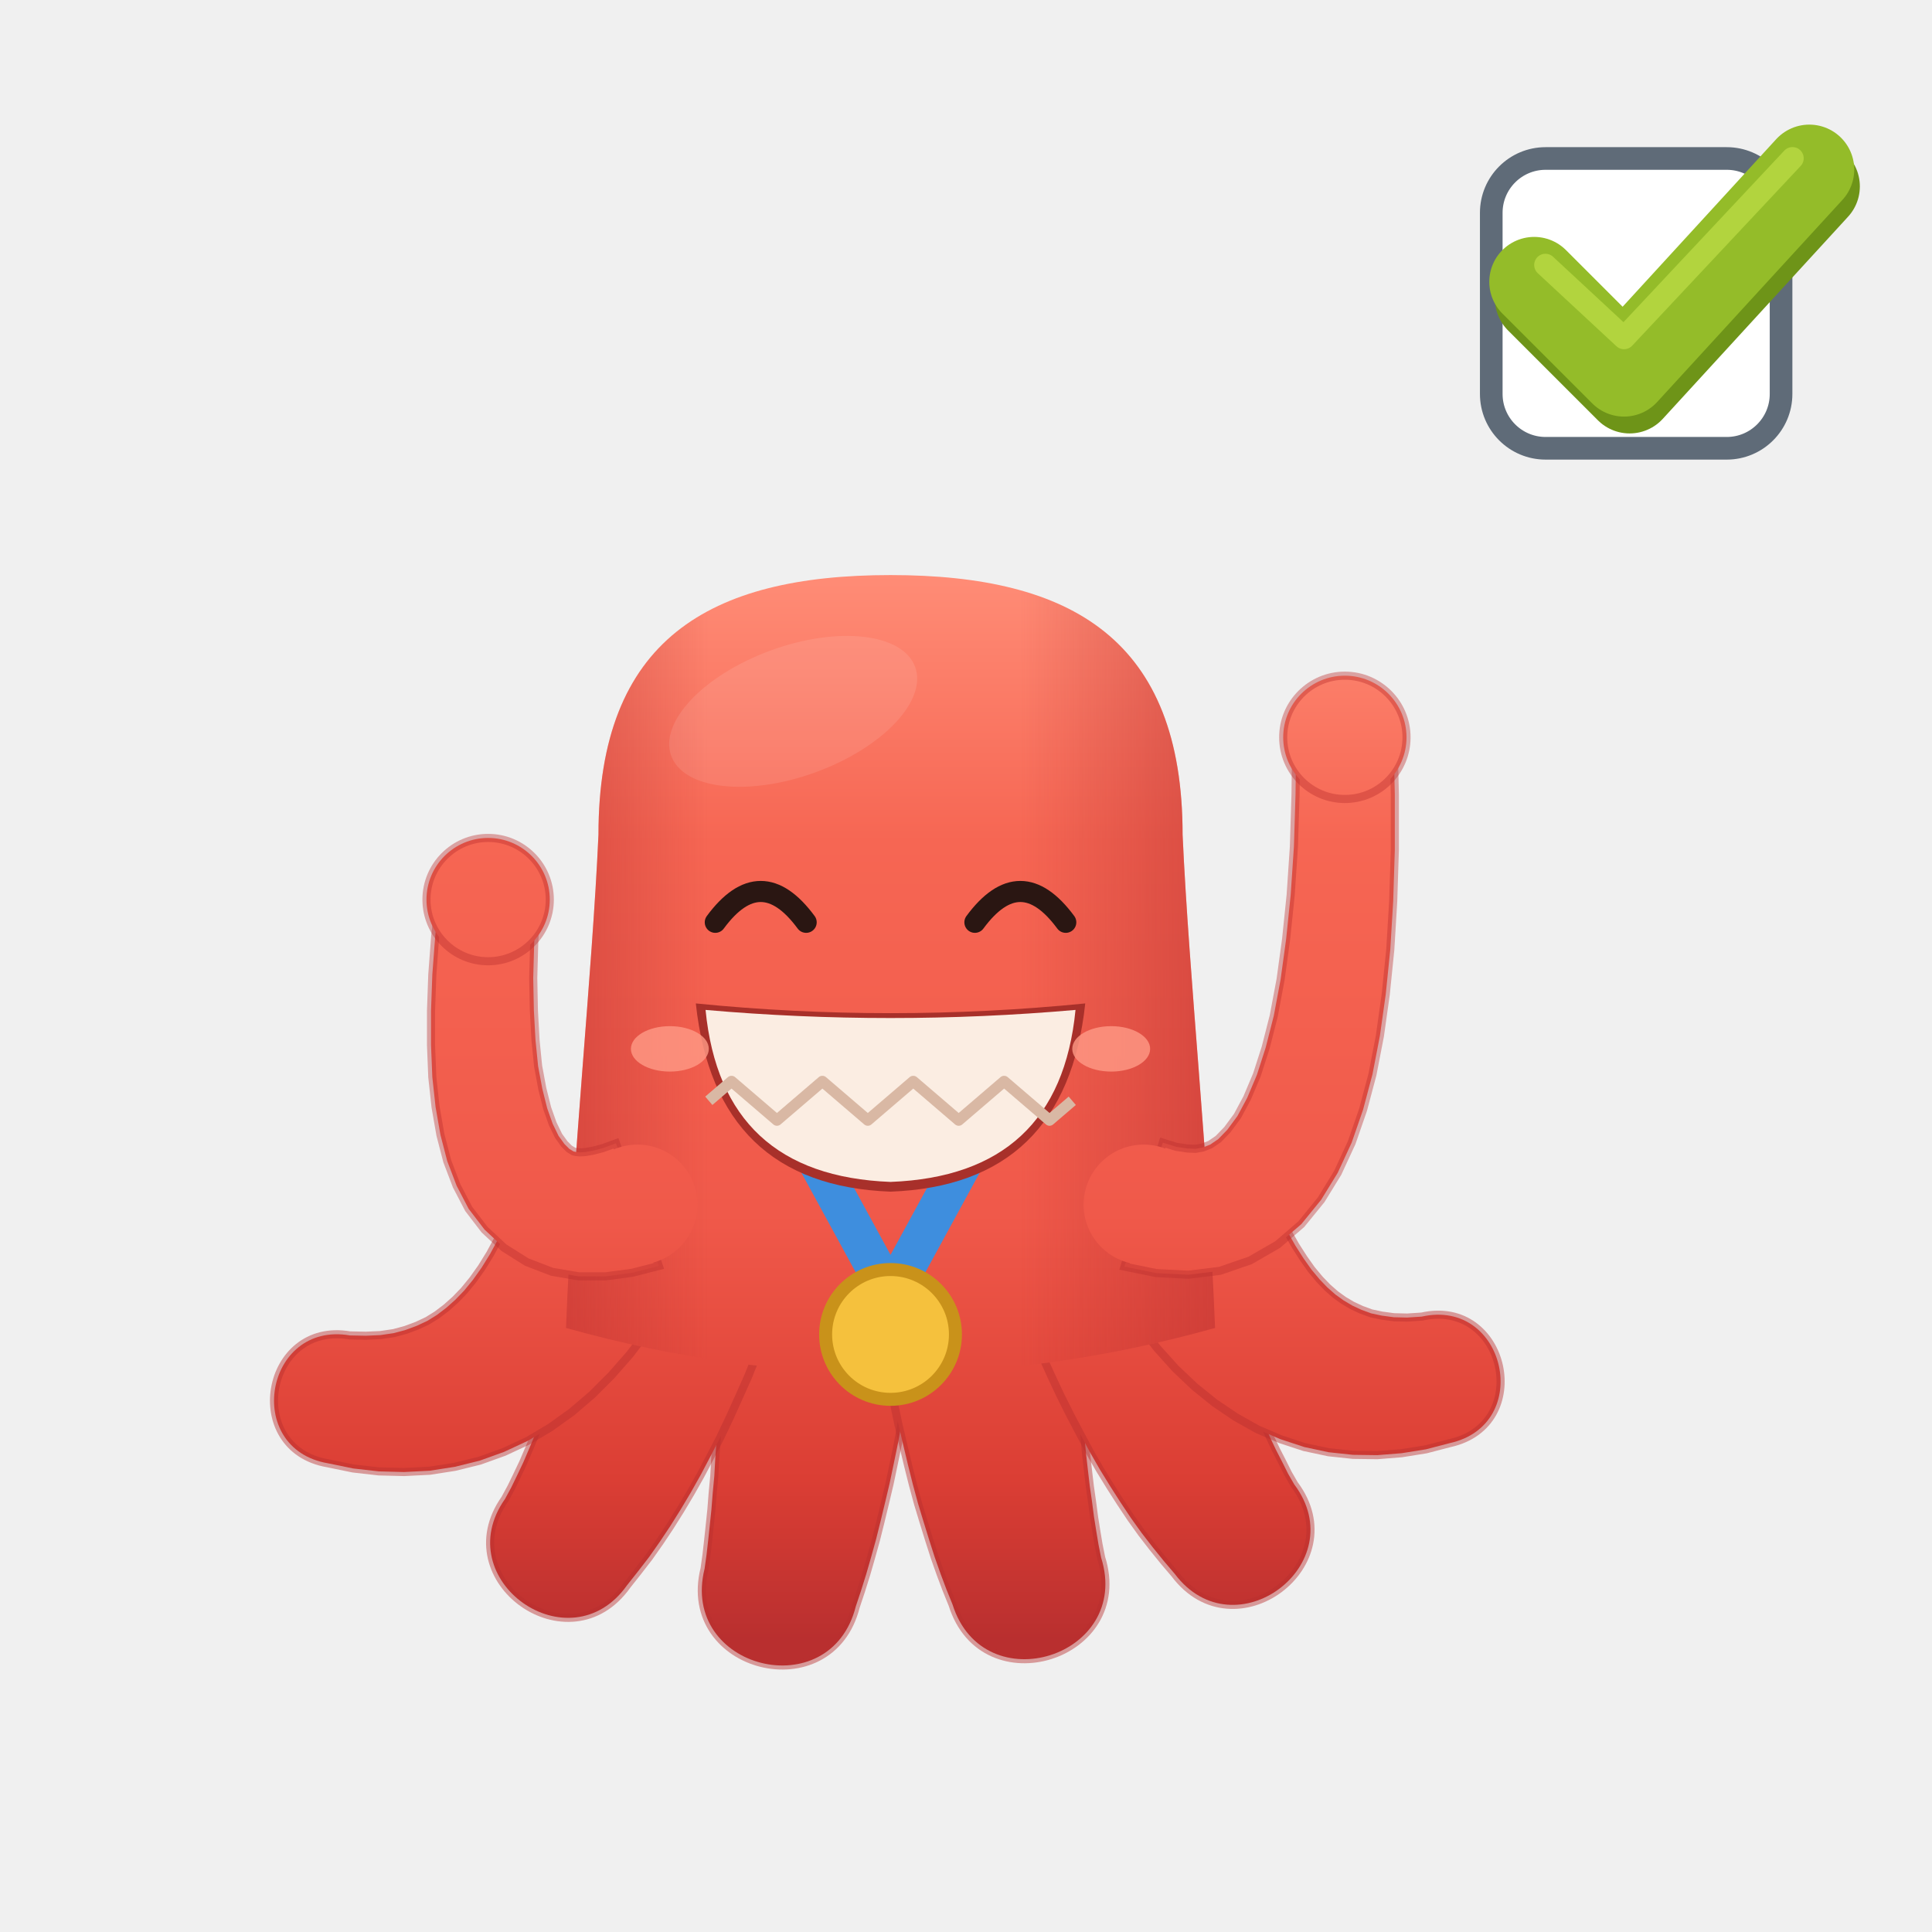
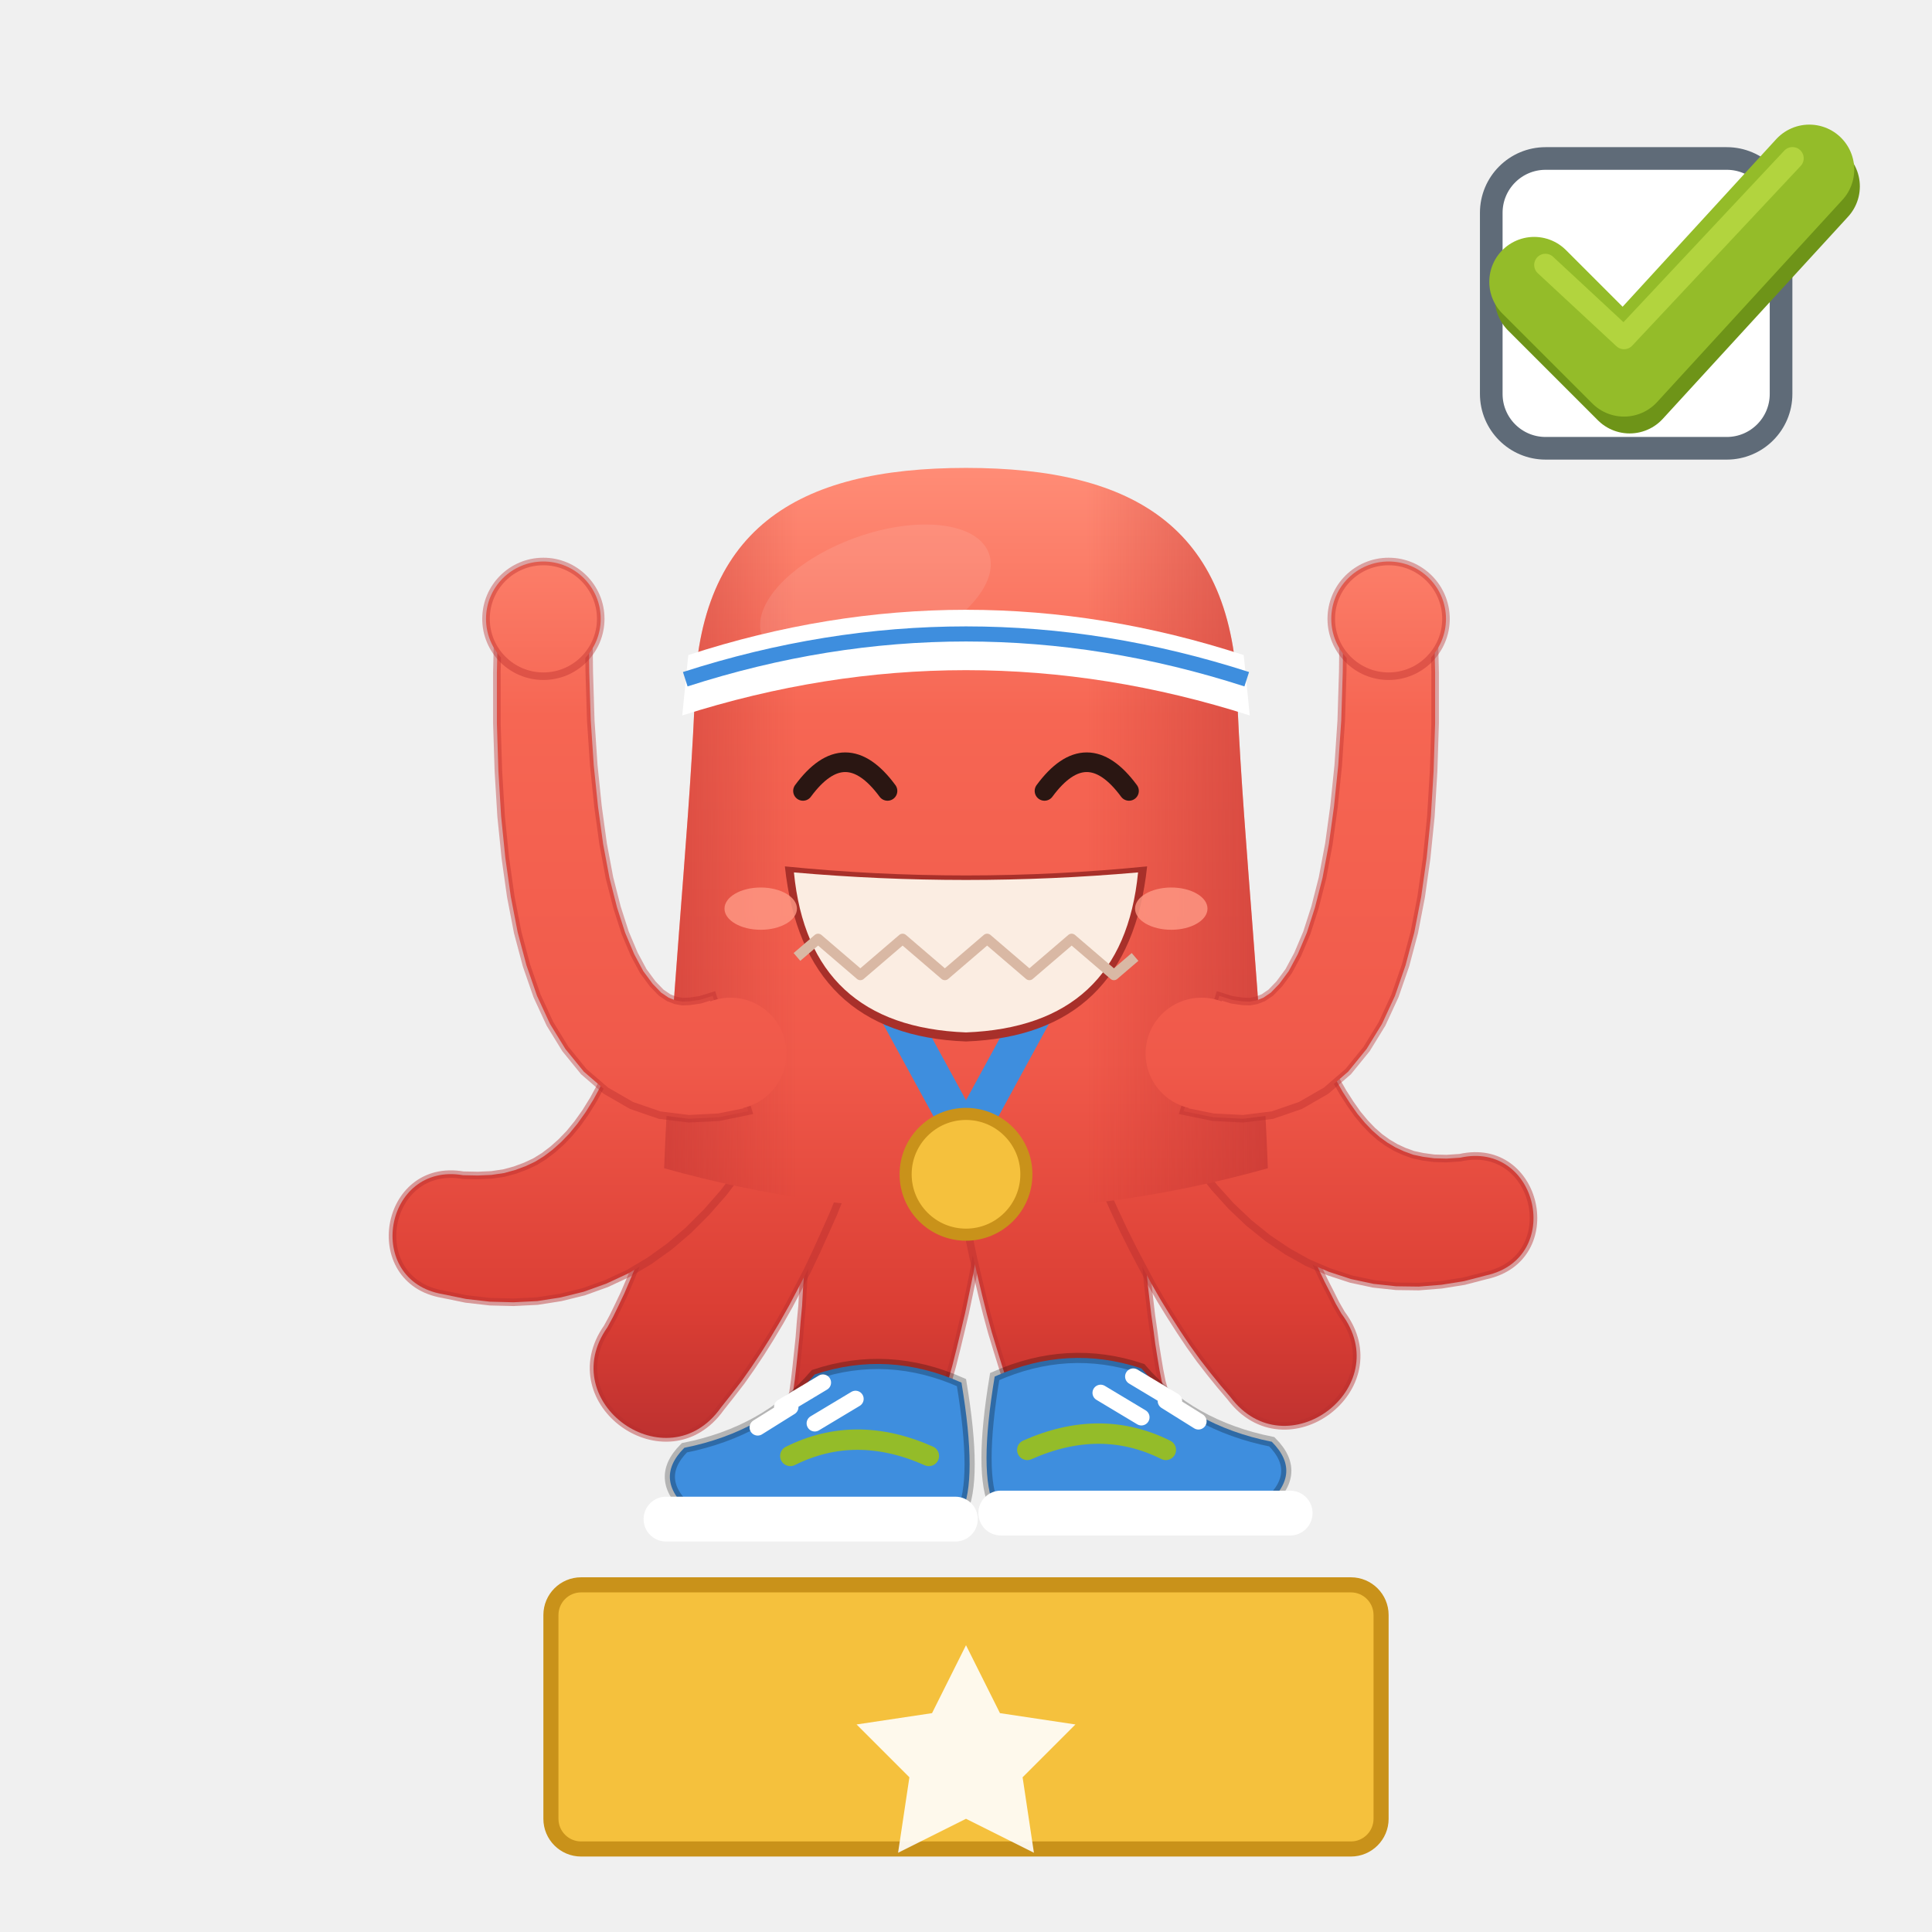
<svg xmlns="http://www.w3.org/2000/svg" viewBox="0 0 512 512" width="512" height="512">
  <defs>
    <linearGradient id="octoGrad" gradientUnits="userSpaceOnUse" x1="0" y1="-160" x2="0" y2="168">
      <stop offset="0" stop-color="#FF8C76" />
      <stop offset="0.25" stop-color="#F66653" />
      <stop offset="0.6" stop-color="#F0594A" />
      <stop offset="0.85" stop-color="#DB3E34" />
      <stop offset="1" stop-color="#B92F2F" />
    </linearGradient>
    <linearGradient id="sideShade" x1="0" y1="0" x2="1" y2="0">
      <stop offset="0" stop-color="#B92F2F" stop-opacity=".45" />
      <stop offset="0.22" stop-color="#B92F2F" stop-opacity="0" />
      <stop offset="0.7" stop-color="#B92F2F" stop-opacity="0" />
      <stop offset="1" stop-color="#B92F2F" stop-opacity=".5" />
    </linearGradient>
  </defs>
-   <g transform="translate(236 290) rotate(0) scale(0.86 0.86)">
+   <rect x="146" y="420" width="220" height="70" rx="8" fill="#F5C13D" stroke="#C9921A" stroke-width="4" />
+   <path d="M 256 436 l 9 18 l 20 3 l -14 14 l 3 20 l -18 -9 l -18 9 l 3 -20 l -14 -14 l 20 -3 Z" fill="#fff" opacity=".9" />
+   <g transform="translate(256 252) rotate(0) scale(0.8 0.8)">
    <path d="M -52.0 38.2 L -52.0 46.0 L -52.0 53.5 L -52.1 60.8 L -52.2 67.9 L -52.3 74.9 L -52.5 81.6 L -52.7 88.1 L -53.0 94.4 L -53.3 100.5 L -53.6 106.4 L -54.0 112.1 L -54.3 117.6 L -54.8 122.9 L -55.2 128.0 L -55.7 132.8 L -56.2 137.5 L -56.7 141.9 L -57.3 146.2 C -65.0 177.1 -18.5 188.8 -10.7 157.8 L -9.1 153.0 L -7.5 147.9 L -6.0 142.7 L -4.5 137.3 L -3.1 131.7 L -1.7 125.9 L -0.3 120.0 L 1.0 113.8 L 2.3 107.5 L 3.5 100.9 L 4.7 94.2 L 5.9 87.3 L 7.0 80.2 L 8.0 72.9 L 9.1 65.4 L 10.1 57.7 L 11.0 49.8 L 12.0 41.8 Z" fill="url(#octoGrad)" stroke="#B92F2F" stroke-width="2.5" stroke-opacity=".45" />
    <path d="M -7.9 42.7 L -6.7 50.7 L -5.6 58.6 L -4.3 66.3 L -3.1 73.7 L -1.8 81.0 L -0.4 88.1 L 1.0 94.9 L 2.4 101.6 L 3.9 108.0 L 5.4 114.3 L 6.9 120.3 L 8.5 126.2 L 10.2 131.8 L 11.9 137.3 L 13.6 142.6 L 15.4 147.7 L 17.2 152.5 L 19.1 157.2 C 28.7 187.7 74.5 173.2 64.9 142.8 L 64.1 138.8 L 63.4 134.6 L 62.7 130.2 L 62.1 125.6 L 61.4 120.7 L 60.8 115.6 L 60.2 110.3 L 59.7 104.7 L 59.1 99.0 L 58.6 93.0 L 58.2 86.8 L 57.7 80.4 L 57.4 73.8 L 57.0 66.9 L 56.7 59.8 L 56.4 52.6 L 56.1 45.1 L 55.9 37.3 Z" fill="url(#octoGrad)" stroke="#B92F2F" stroke-width="2.5" stroke-opacity=".45" />
    <path d="M -88.0 28.1 L -89.5 35.3 L -91.0 42.3 L -92.5 49.1 L -94.1 55.6 L -95.7 62.0 L -97.4 68.1 L -99.1 74.0 L -100.7 79.7 L -102.5 85.2 L -104.2 90.5 L -106.0 95.5 L -107.8 100.3 L -109.6 105.0 L -111.4 109.3 L -113.2 113.5 L -115.1 117.5 L -116.9 121.2 L -118.8 124.7 C -136.4 149.7 -98.9 176.3 -81.2 151.3 L -77.8 147.0 L -74.4 142.6 L -71.1 137.9 L -67.9 133.1 L -64.7 128.0 L -61.6 122.8 L -58.5 117.3 L -55.5 111.6 L -52.5 105.8 L -49.6 99.7 L -46.8 93.5 L -43.9 87.0 L -41.2 80.3 L -38.5 73.4 L -35.8 66.4 L -33.2 59.1 L -30.6 51.6 L -28.0 43.9 Z" fill="url(#octoGrad)" stroke="#B92F2F" stroke-width="2.5" stroke-opacity=".45" />
    <path d="M 32.3 45.0 L 35.1 52.4 L 37.9 59.6 L 40.7 66.7 L 43.6 73.5 L 46.5 80.1 L 49.4 86.5 L 52.3 92.7 L 55.3 98.7 L 58.4 104.6 L 61.4 110.2 L 64.5 115.6 L 67.7 120.8 L 70.9 125.8 L 74.1 130.6 L 77.4 135.2 L 80.8 139.6 L 84.2 143.8 L 87.6 147.8 C 106.0 172.3 142.8 144.7 124.4 120.2 L 122.5 116.9 L 120.7 113.3 L 118.8 109.6 L 116.9 105.6 L 115.1 101.4 L 113.2 97.0 L 111.3 92.4 L 109.5 87.5 L 107.6 82.4 L 105.8 77.2 L 104.0 71.6 L 102.2 65.9 L 100.4 60.0 L 98.6 53.8 L 96.8 47.4 L 95.1 40.8 L 93.4 34.0 L 91.7 27.0 Z" fill="url(#octoGrad)" stroke="#B92F2F" stroke-width="2.5" stroke-opacity=".45" />
    <path d="M -111.1 19.7 L -113.4 26.8 L -115.8 33.2 L -118.3 39.1 L -120.8 44.4 L -123.4 49.2 L -126.0 53.4 L -128.7 57.2 L -131.4 60.5 L -134.1 63.3 L -136.9 65.8 L -139.8 68.0 L -142.7 69.8 L -145.9 71.3 L -149.4 72.6 L -153.1 73.6 L -157.2 74.2 L -161.7 74.4 L -166.6 74.3 C -192.8 69.8 -199.6 109.2 -173.4 113.7 L -165.6 115.3 L -157.7 116.2 L -149.9 116.4 L -142.0 116.0 L -134.3 114.8 L -126.6 112.9 L -119.1 110.2 L -111.8 106.8 L -104.9 102.7 L -98.2 97.9 L -91.9 92.5 L -86.0 86.6 L -80.3 80.1 L -75.0 73.1 L -70.1 65.6 L -65.4 57.6 L -61.0 49.2 L -56.9 40.3 Z" fill="url(#octoGrad)" stroke="#B92F2F" stroke-width="2.5" stroke-opacity=".45" />
    <path d="M 59.1 40.8 L 63.2 49.2 L 67.6 57.2 L 72.2 64.7 L 77.1 71.8 L 82.3 78.4 L 87.8 84.5 L 93.7 90.1 L 99.9 95.1 L 106.4 99.5 L 113.2 103.3 L 120.2 106.3 L 127.5 108.7 L 135.0 110.3 L 142.5 111.1 L 150.0 111.2 L 157.5 110.6 L 165.0 109.4 L 172.3 107.5 C 198.3 101.8 189.6 62.7 163.7 68.5 L 159.2 68.8 L 155.1 68.7 L 151.4 68.2 L 148.1 67.5 L 145.1 66.4 L 142.3 65.1 L 139.6 63.5 L 137.1 61.7 L 134.6 59.5 L 132.2 57.0 L 129.7 54.0 L 127.3 50.6 L 124.8 46.7 L 122.3 42.3 L 119.9 37.4 L 117.5 31.9 L 115.2 25.8 L 112.9 19.2 Z" fill="url(#octoGrad)" stroke="#B92F2F" stroke-width="2.5" stroke-opacity=".45" />
+     <g transform="translate(-42 170) scale(-1.35 1.35)">
+       <path d="M -30 -20 Q -34 4 -30 12 L 36 12 Q 46 4 38 -4 Q 18 -8 6 -22 Q -12 -28 -30 -20 Z" fill="#3E8EDE" stroke="rgba(0,0,0,.25)" stroke-width="2.5" />
+       <rect x="-34" y="8" width="82" height="11" rx="5.5" fill="#fff" />
+       <path d="M -4 -16 l 10 6 M 4 -20 l 10 6 M 12 -14 l 8 5" stroke="#fff" stroke-width="4" stroke-linecap="round" />
+       <path d="M -22 -2 q 18 -8 34 0" stroke="#94BC29" stroke-width="5" fill="none" stroke-linecap="round" />
+     </g>
+     <g transform="translate(50 168) scale(1.35 1.35)">
+       <path d="M -30 -20 Q -34 4 -30 12 L 36 12 Q 46 4 38 -4 Q 18 -8 6 -22 Q -12 -28 -30 -20 Z" fill="#3E8EDE" stroke="rgba(0,0,0,.25)" stroke-width="2.5" />
+       <rect x="-34" y="8" width="82" height="11" rx="5.5" fill="#fff" />
+       <path d="M -4 -16 l 10 6 M 4 -20 l 10 6 M 12 -14 l 8 5" stroke="#fff" stroke-width="4" stroke-linecap="round" />
+       <path d="M -22 -2 q 18 -8 34 0" stroke="#94BC29" stroke-width="5" fill="none" stroke-linecap="round" />
+     </g>
    <path d="M -100 72 C -98 20 -92 -36 -90 -80 C -90 -140 -56 -160 0 -160   C 56 -160 90 -140 90 -80 C 92 -36 98 20 100 72 Q 0 100 -100 72 Z" fill="url(#octoGrad)" />
    <path d="M -100 72 C -98 20 -92 -36 -90 -80 C -90 -140 -56 -160 0 -160   C 56 -160 90 -140 90 -80 C 92 -36 98 20 100 72 Q 0 100 -100 72 Z" fill="url(#sideShade)" />
    <ellipse cx="-30" cy="-118" rx="40" ry="20" fill="#fff" opacity=".10" transform="rotate(-20 -30 -118)" />
    <path d="M -24 18 L 0 62 L 24 18" fill="none" stroke="#3E8EDE" stroke-width="12" />
    <circle cx="0" cy="74" r="20" fill="#F5C13D" stroke="#C9921A" stroke-width="4" />
    <path d="M -54 -53 Q -40 -72 -26 -53" fill="none" stroke="#2A1612" stroke-width="6.5" stroke-linecap="round" />
    <path d="M 26 -53 Q 40 -72 54 -53" fill="none" stroke="#2A1612" stroke-width="6.5" stroke-linecap="round" />
    <path d="M -60 -28 Q 0 -22 60 -28 Q 54 28 0 30 Q -54 28 -60 -28 Z" fill="#A8302A" />
    <path d="M -57 -26 Q 0 -21 57 -26 Q 52 25 0 27 Q -52 25 -57 -26 Z" fill="#FBEDE2" />
    <path d="M -56 2 L -49 -4 L -42 2 L -35 8 L -28 2 L -21 -4 L -14 2 L -7 8 L 0 2 L 7 -4 L 14 2 L 21 8 L 28 2 L 35 -4 L 42 2 L 49 8 L 56 2" fill="none" stroke="#D9B8A4" stroke-width="3.4" stroke-linejoin="round" />
    <ellipse cx="-68" cy="-14" rx="12" ry="7" fill="#FF9A86" opacity=".8" />
    <ellipse cx="68" cy="-14" rx="12" ry="7" fill="#FF9A86" opacity=".8" />
+     <path d="M -92 -98 Q 0 -128 92 -98 L 94 -78 Q 0 -108 -94 -78 Z" fill="#fff" />
+     <path d="M -93 -90 Q 0 -120 93 -90" stroke="#3E8EDE" stroke-width="5" fill="none" />
    <path d="M 72.1 53.1 L 81.9 55.1 L 91.8 55.6 L 101.5 54.4 L 110.8 51.2 L 119.3 46.3 L 126.6 40.0 L 132.7 32.5 L 137.8 24.2 L 142.1 14.9 L 145.6 4.8 L 148.5 -6.1 L 150.8 -18.0 L 152.6 -30.8 L 154.0 -44.6 L 154.9 -59.5 L 155.4 -75.3 L 155.4 -92.3 L 155.0 -110.3 C 154.6 -130.2 124.6 -129.7 125.0 -109.7 L 124.8 -92.4 L 124.3 -76.3 L 123.3 -61.4 L 121.9 -47.8 L 120.2 -35.4 L 118.1 -24.2 L 115.6 -14.4 L 112.9 -6.0 L 109.9 1.1 L 106.9 6.7 L 103.8 10.9 L 101.0 13.8 L 98.5 15.5 L 96.2 16.4 L 94.0 16.8 L 91.5 16.7 L 88.1 16.2 L 83.9 14.9 Z" fill="url(#octoGrad)" stroke="#B92F2F" stroke-width="2.5" stroke-opacity=".4" />
    <circle cx="78" cy="34" r="18.5" fill="url(#octoGrad)" />
    <circle cx="140" cy="-110" r="19" fill="url(#octoGrad)" stroke="#B92F2F" stroke-width="2.5" stroke-opacity=".4" />
-     <path d="M -84.6 15.1 L -88.7 16.6 L -91.8 17.4 L -94.1 17.8 L -95.7 17.9 L -96.8 17.8 L -97.7 17.6 L -99.0 16.8 L -100.5 15.3 L -102.3 12.8 L -104.1 9.1 L -105.8 4.3 L -107.3 -1.7 L -108.6 -8.7 L -109.4 -16.7 L -109.9 -25.8 L -110.1 -35.8 L -109.8 -46.7 L -109.1 -58.6 C -107.2 -78.4 -137.0 -81.3 -138.9 -61.4 L -140.3 -48.8 L -141.2 -36.9 L -141.6 -25.7 L -141.6 -15.2 L -141.2 -5.3 L -140.2 3.9 L -138.7 12.5 L -136.6 20.6 L -133.7 28.2 L -130.0 35.3 L -125.1 41.7 L -119.1 47.3 L -112.1 51.7 L -104.3 54.7 L -96.1 56.1 L -87.8 56.1 L -79.6 55.0 L -71.4 52.9 Z" fill="url(#octoGrad)" stroke="#B92F2F" stroke-width="2.5" stroke-opacity=".4" />
+     <path d="M -83.9 14.9 L -88.1 16.2 L -91.5 16.7 L -94.0 16.8 L -96.2 16.4 L -98.5 15.5 L -101.0 13.8 L -103.8 10.9 L -106.9 6.7 L -109.9 1.1 L -112.9 -6.0 L -115.6 -14.4 L -118.1 -24.2 L -120.2 -35.4 L -121.9 -47.8 L -123.3 -61.4 L -124.3 -76.3 L -124.8 -92.4 L -125.0 -109.7 C -124.6 -129.7 -154.6 -130.2 -155.0 -110.3 L -155.4 -92.3 L -155.4 -75.3 L -154.9 -59.5 L -154.0 -44.6 L -152.6 -30.8 L -150.8 -18.0 L -148.5 -6.1 L -145.6 4.8 L -142.1 14.9 L -137.8 24.2 L -132.7 32.5 L -126.6 40.0 L -119.3 46.3 L -110.8 51.2 L -101.5 54.4 L -91.8 55.6 L -81.9 55.1 L -72.1 53.1 Z" fill="url(#octoGrad)" stroke="#B92F2F" stroke-width="2.5" stroke-opacity=".4" />
    <circle cx="-78" cy="34" r="18.5" fill="url(#octoGrad)" />
-     <circle cx="-124" cy="-60" r="19" fill="url(#octoGrad)" stroke="#B92F2F" stroke-width="2.5" stroke-opacity=".4" />
+     <circle cx="-140" cy="-110" r="19" fill="url(#octoGrad)" stroke="#B92F2F" stroke-width="2.5" stroke-opacity=".4" />
  </g>
  <g transform="translate(436 78) scale(1.2)">
    <rect x="-34" y="-30" width="64" height="64" rx="12" fill="#fff" stroke="#5F6B78" stroke-width="5" />
    <g transform="translate(4 -4) rotate(0) scale(0.62)">
      <path d="M -46 2 L -14 34 L 52 -38" fill="none" stroke="#6E9418" stroke-width="32" stroke-linecap="round" stroke-linejoin="round" transform="translate(2 6)" />
      <path d="M -46 2 L -14 34 L 52 -38" fill="none" stroke="#94BC29" stroke-width="32" stroke-linecap="round" stroke-linejoin="round" />
      <path d="M -42 -4 L -14 22 L 46 -42" fill="none" stroke="#B9DA43" stroke-width="8" stroke-linecap="round" stroke-linejoin="round" opacity=".8" />
    </g>
  </g>
</svg>
